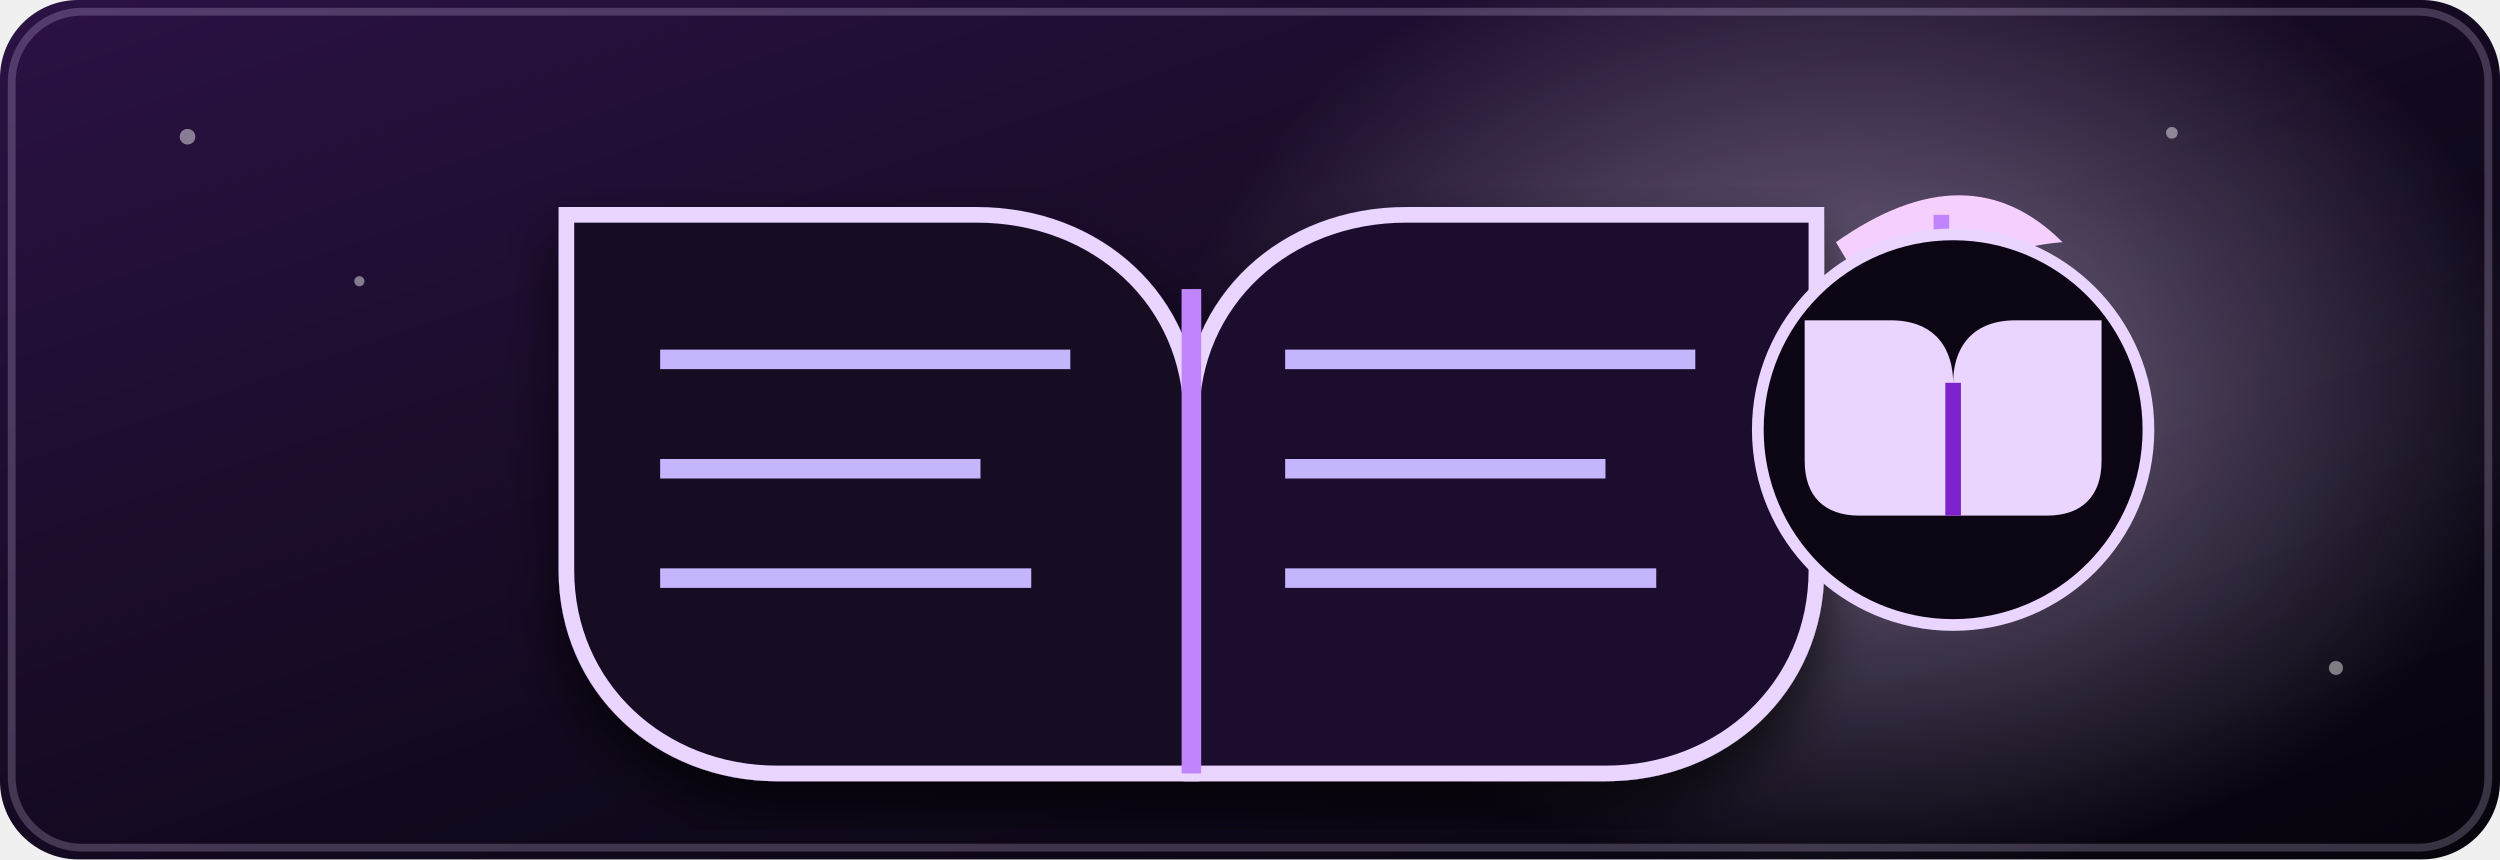
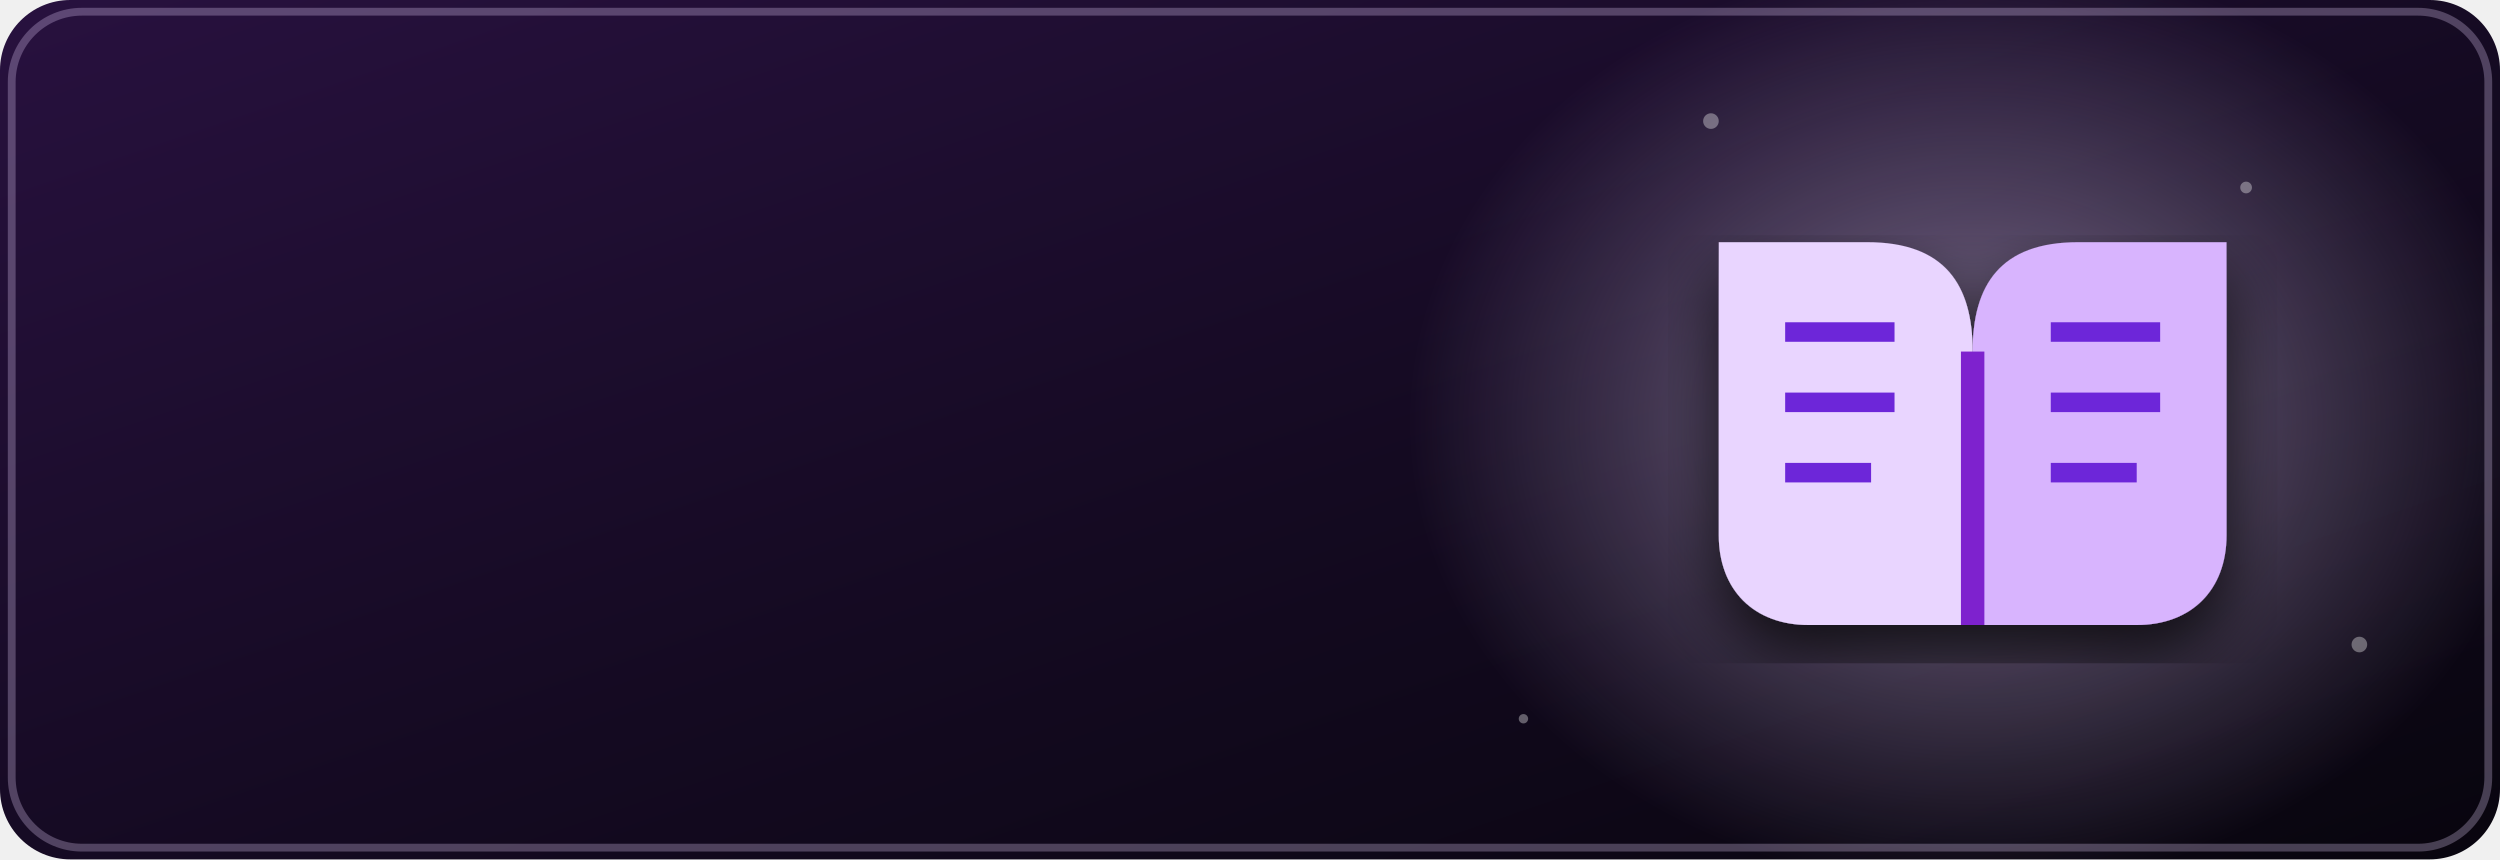
<svg xmlns="http://www.w3.org/2000/svg" viewBox="0 0 640 220" aria-hidden="true">
  <defs>
-     <linearGradient id="b" x2="1" y2="1">
-       <stop stop-color="#2b1244" />
-       <stop offset=".55" stop-color="#12091e" />
-       <stop offset="1" stop-color="#07040d" />
+     <linearGradient id="bg" x2="1" y2="1">
+       <stop stop-color="#28113f" />
+       <stop offset=".55" stop-color="#140a21" />
+       <stop offset="1" stop-color="#08050e" />
    </linearGradient>
-     <radialGradient id="g">
-       <stop stop-color="#e9d5ff" stop-opacity=".48" />
+     <radialGradient id="glow">
+       <stop stop-color="#e9d5ff" stop-opacity=".5" />
      <stop offset="1" stop-color="#e9d5ff" stop-opacity="0" />
    </radialGradient>
-     <filter id="s">
-       <feDropShadow dx="0" dy="7" stdDeviation="7" flood-color="#000" flood-opacity=".7" />
+     <filter id="shadow">
+       <feDropShadow dx="0" dy="8" stdDeviation="8" flood-color="#000" flood-opacity=".75" />
    </filter>
  </defs>
-   <rect width="640" height="220" rx="20" fill="url(#b)" />
-   <ellipse cx="475" cy="100" rx="175" ry="125" fill="url(#g)" />
-   <g fill="#fff" opacity=".45">
-     <circle cx="48" cy="35" r="2" />
-     <circle cx="92" cy="72" r="1.3" />
-     <circle cx="556" cy="34" r="1.5" />
-     <circle cx="598" cy="171" r="1.8" />
+   <rect width="640" height="220" rx="18" fill="url(#bg)" />
+   <ellipse cx="505" cy="108" rx="145" ry="120" fill="url(#glow)" />
+   <g opacity=".35" fill="#fff">
+     <circle cx="438" cy="31" r="2" />
+     <circle cx="575" cy="48" r="1.5" />
+     <circle cx="604" cy="165" r="2" />
+     <circle cx="390" cy="184" r="1.2" />
  </g>
-   <g filter="url(#s)">
-     <path d="M145 55h105c31 0 55 22 55 52v91h-106c-30 0-54-22-54-52z" fill="#160b24" stroke="#e9d5ff" stroke-width="4" />
-     <path d="M305 107c0-30 24-52 55-52h105v91c0 30-24 52-54 52H305z" fill="#1c0d2d" stroke="#e9d5ff" stroke-width="4" />
-     <path d="M305 74v124" stroke="#c084fc" stroke-width="5" />
-     <g stroke="#c4b5fd" stroke-width="5">
-       <path d="M169 92h105M169 120h82M169 148h95M329 92h105M329 120h82M329 148h95" />
+   <g transform="translate(505 110)" filter="url(#shadow)">
+     <path d="M-65-48h38c20 0 27 11 27 28v70h-42c-14 0-23-9-23-23z" fill="#e9d5ff" />
+     <path d="M65-48H27C7-48 0-37 0-20v70h42c14 0 23-9 23-23z" fill="#d8b4fe" />
+     <path d="M0-20v70" stroke="#7e22ce" stroke-width="6" />
+     <g stroke="#6d28d9" stroke-width="5">
+       <path d="M-48-25h28M-48-7h28M-48 11h22M20-25h28M20-7h28M20 11h22" />
    </g>
  </g>
-   <path d="M470 62q34-24 58 0-26 2-43 25z" fill="#f5d0fe" />
-   <path d="M497 55v52" stroke="#c084fc" stroke-width="4" />
-   <rect x="3" y="3" width="634" height="214" rx="18" fill="none" stroke="#e9d5ff" stroke-opacity=".22" stroke-width="2" />
-   <g transform="translate(500 110)">
-     <circle r="50" fill="#0c0614" stroke="#e9d5ff" stroke-width="3" />
-     <path d="M-38-28h22c12 0 16 8 16 16v34h-24c-9 0-14-5-14-14zM38-28H16c-12 0-16 8-16 16v34h24c9 0 14-5 14-14z" fill="#e9d5ff" />
-     <path d="M0-12v34" stroke="#7e22ce" stroke-width="4" />
-   </g>
+   <rect x="3" y="3" width="634" height="214" rx="18" fill="none" stroke="#e9d5ff" stroke-opacity=".28" stroke-width="2" />
</svg>
